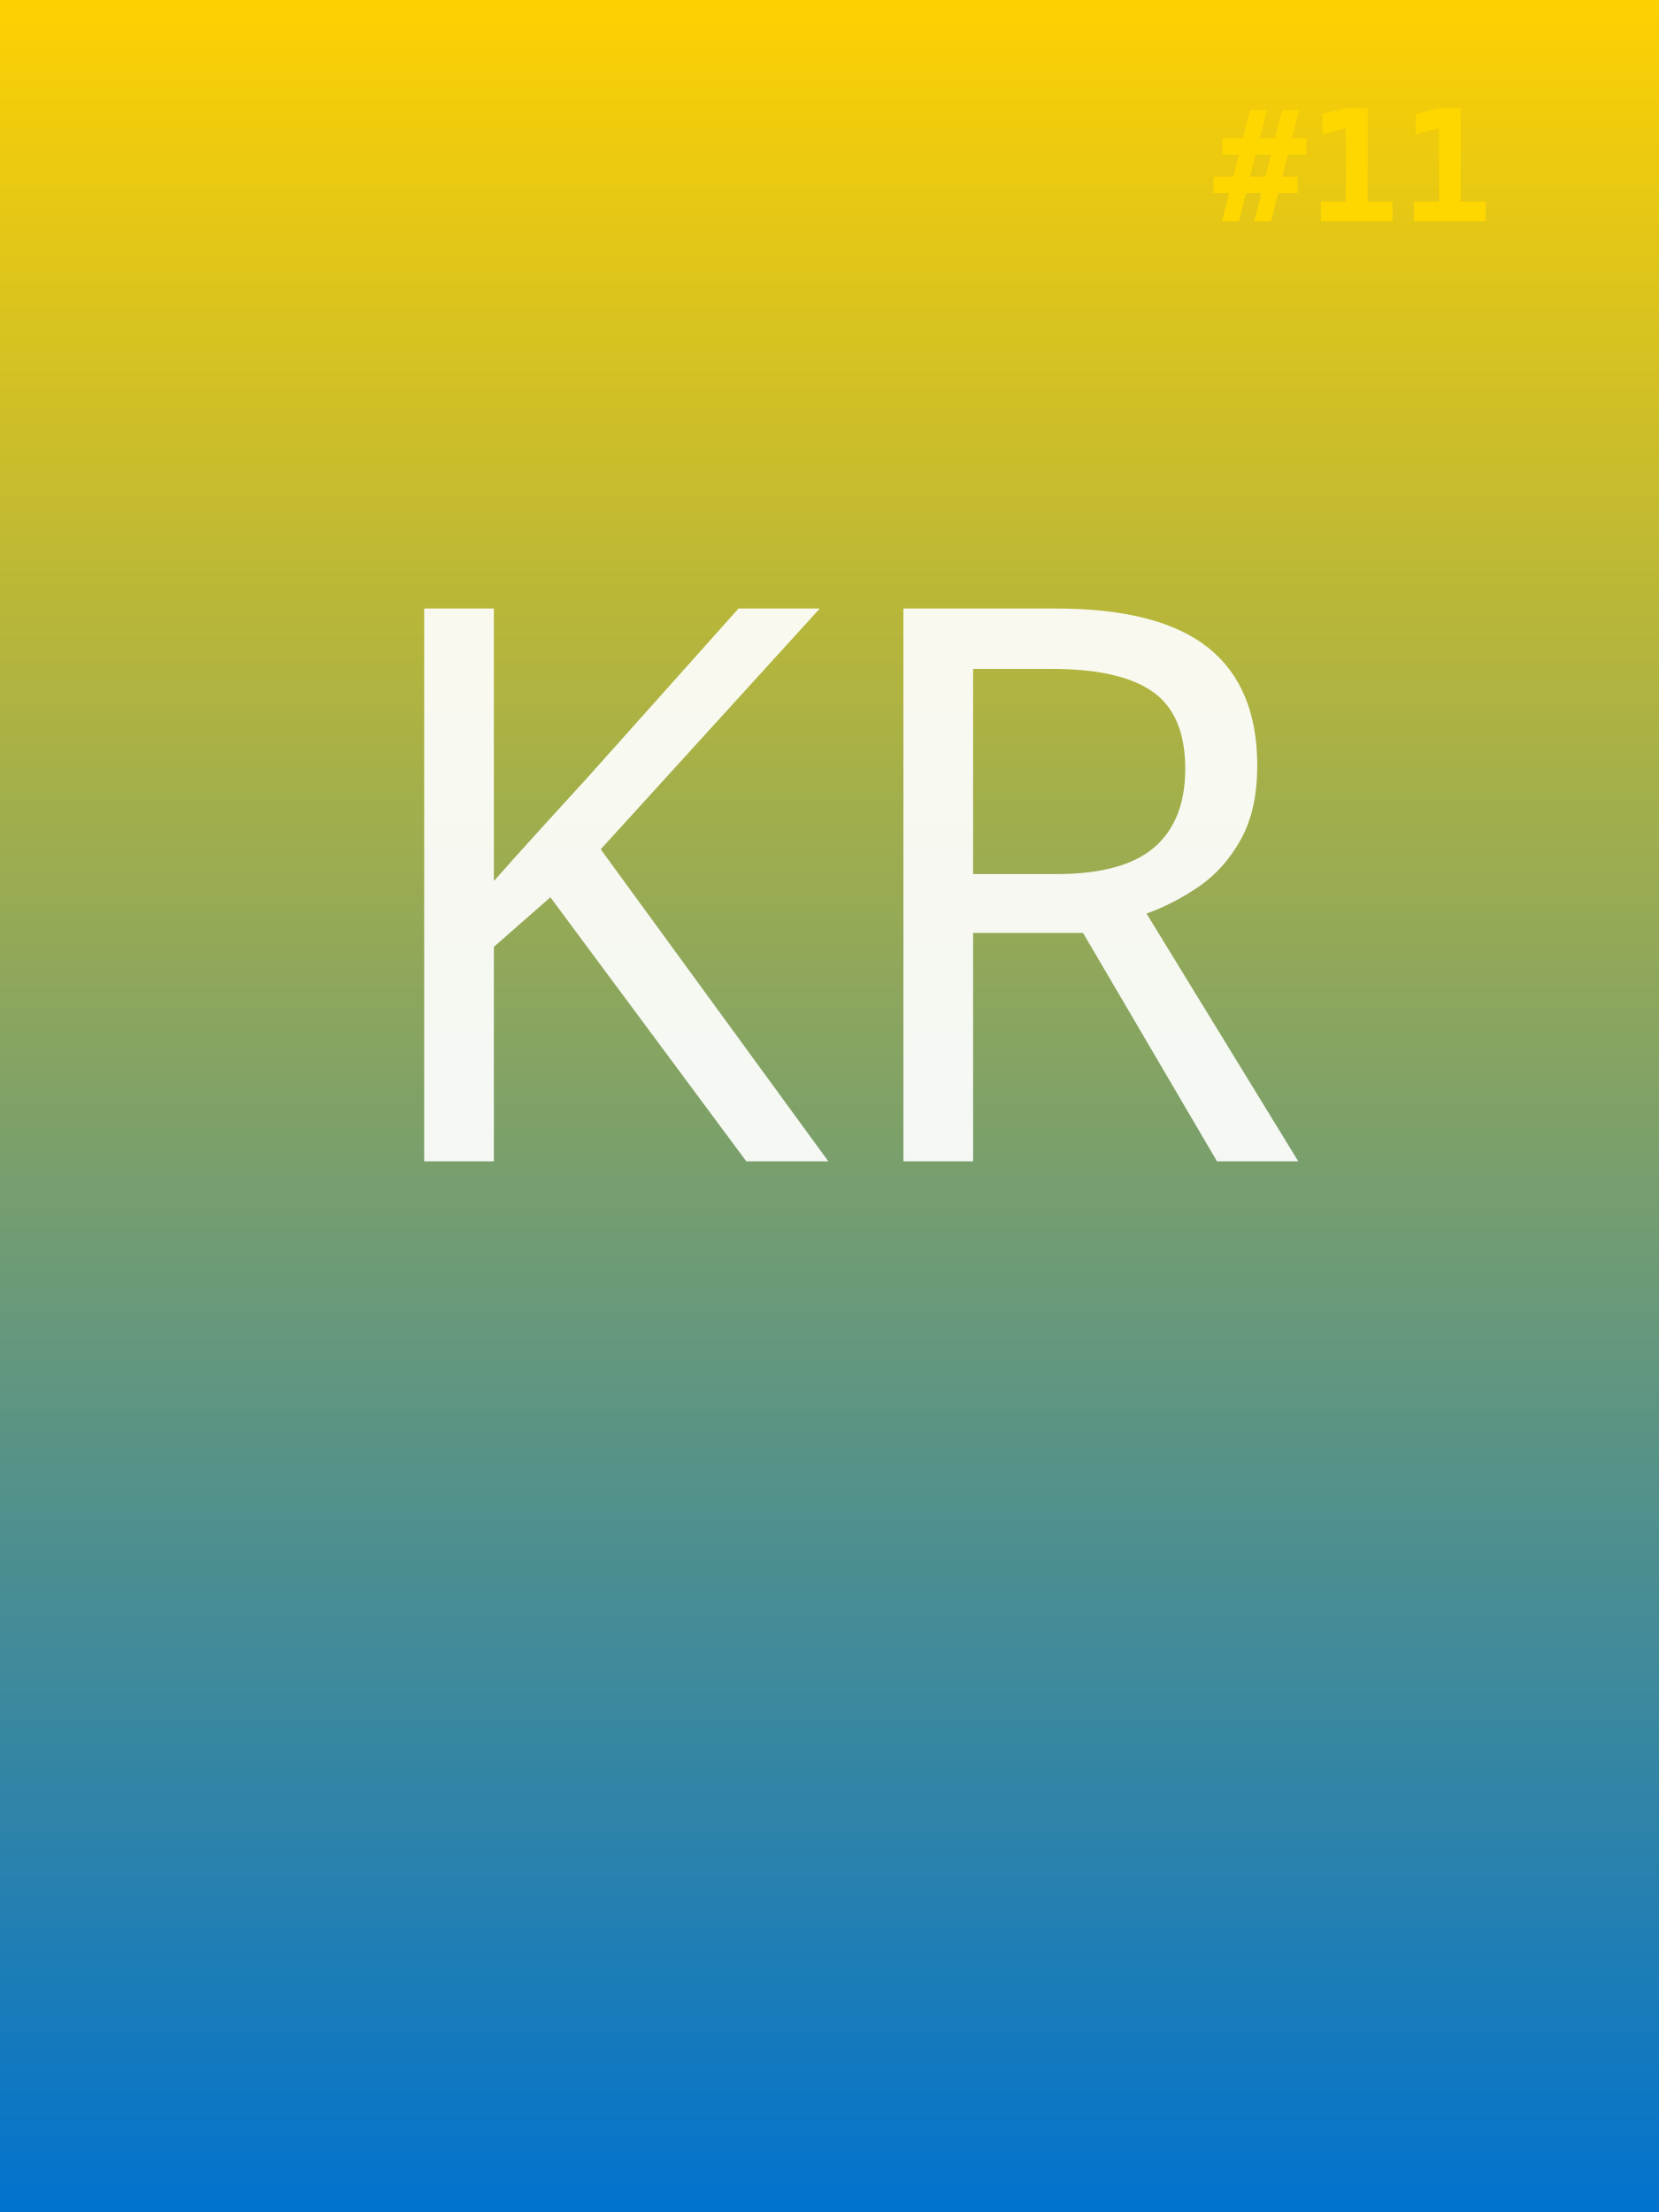
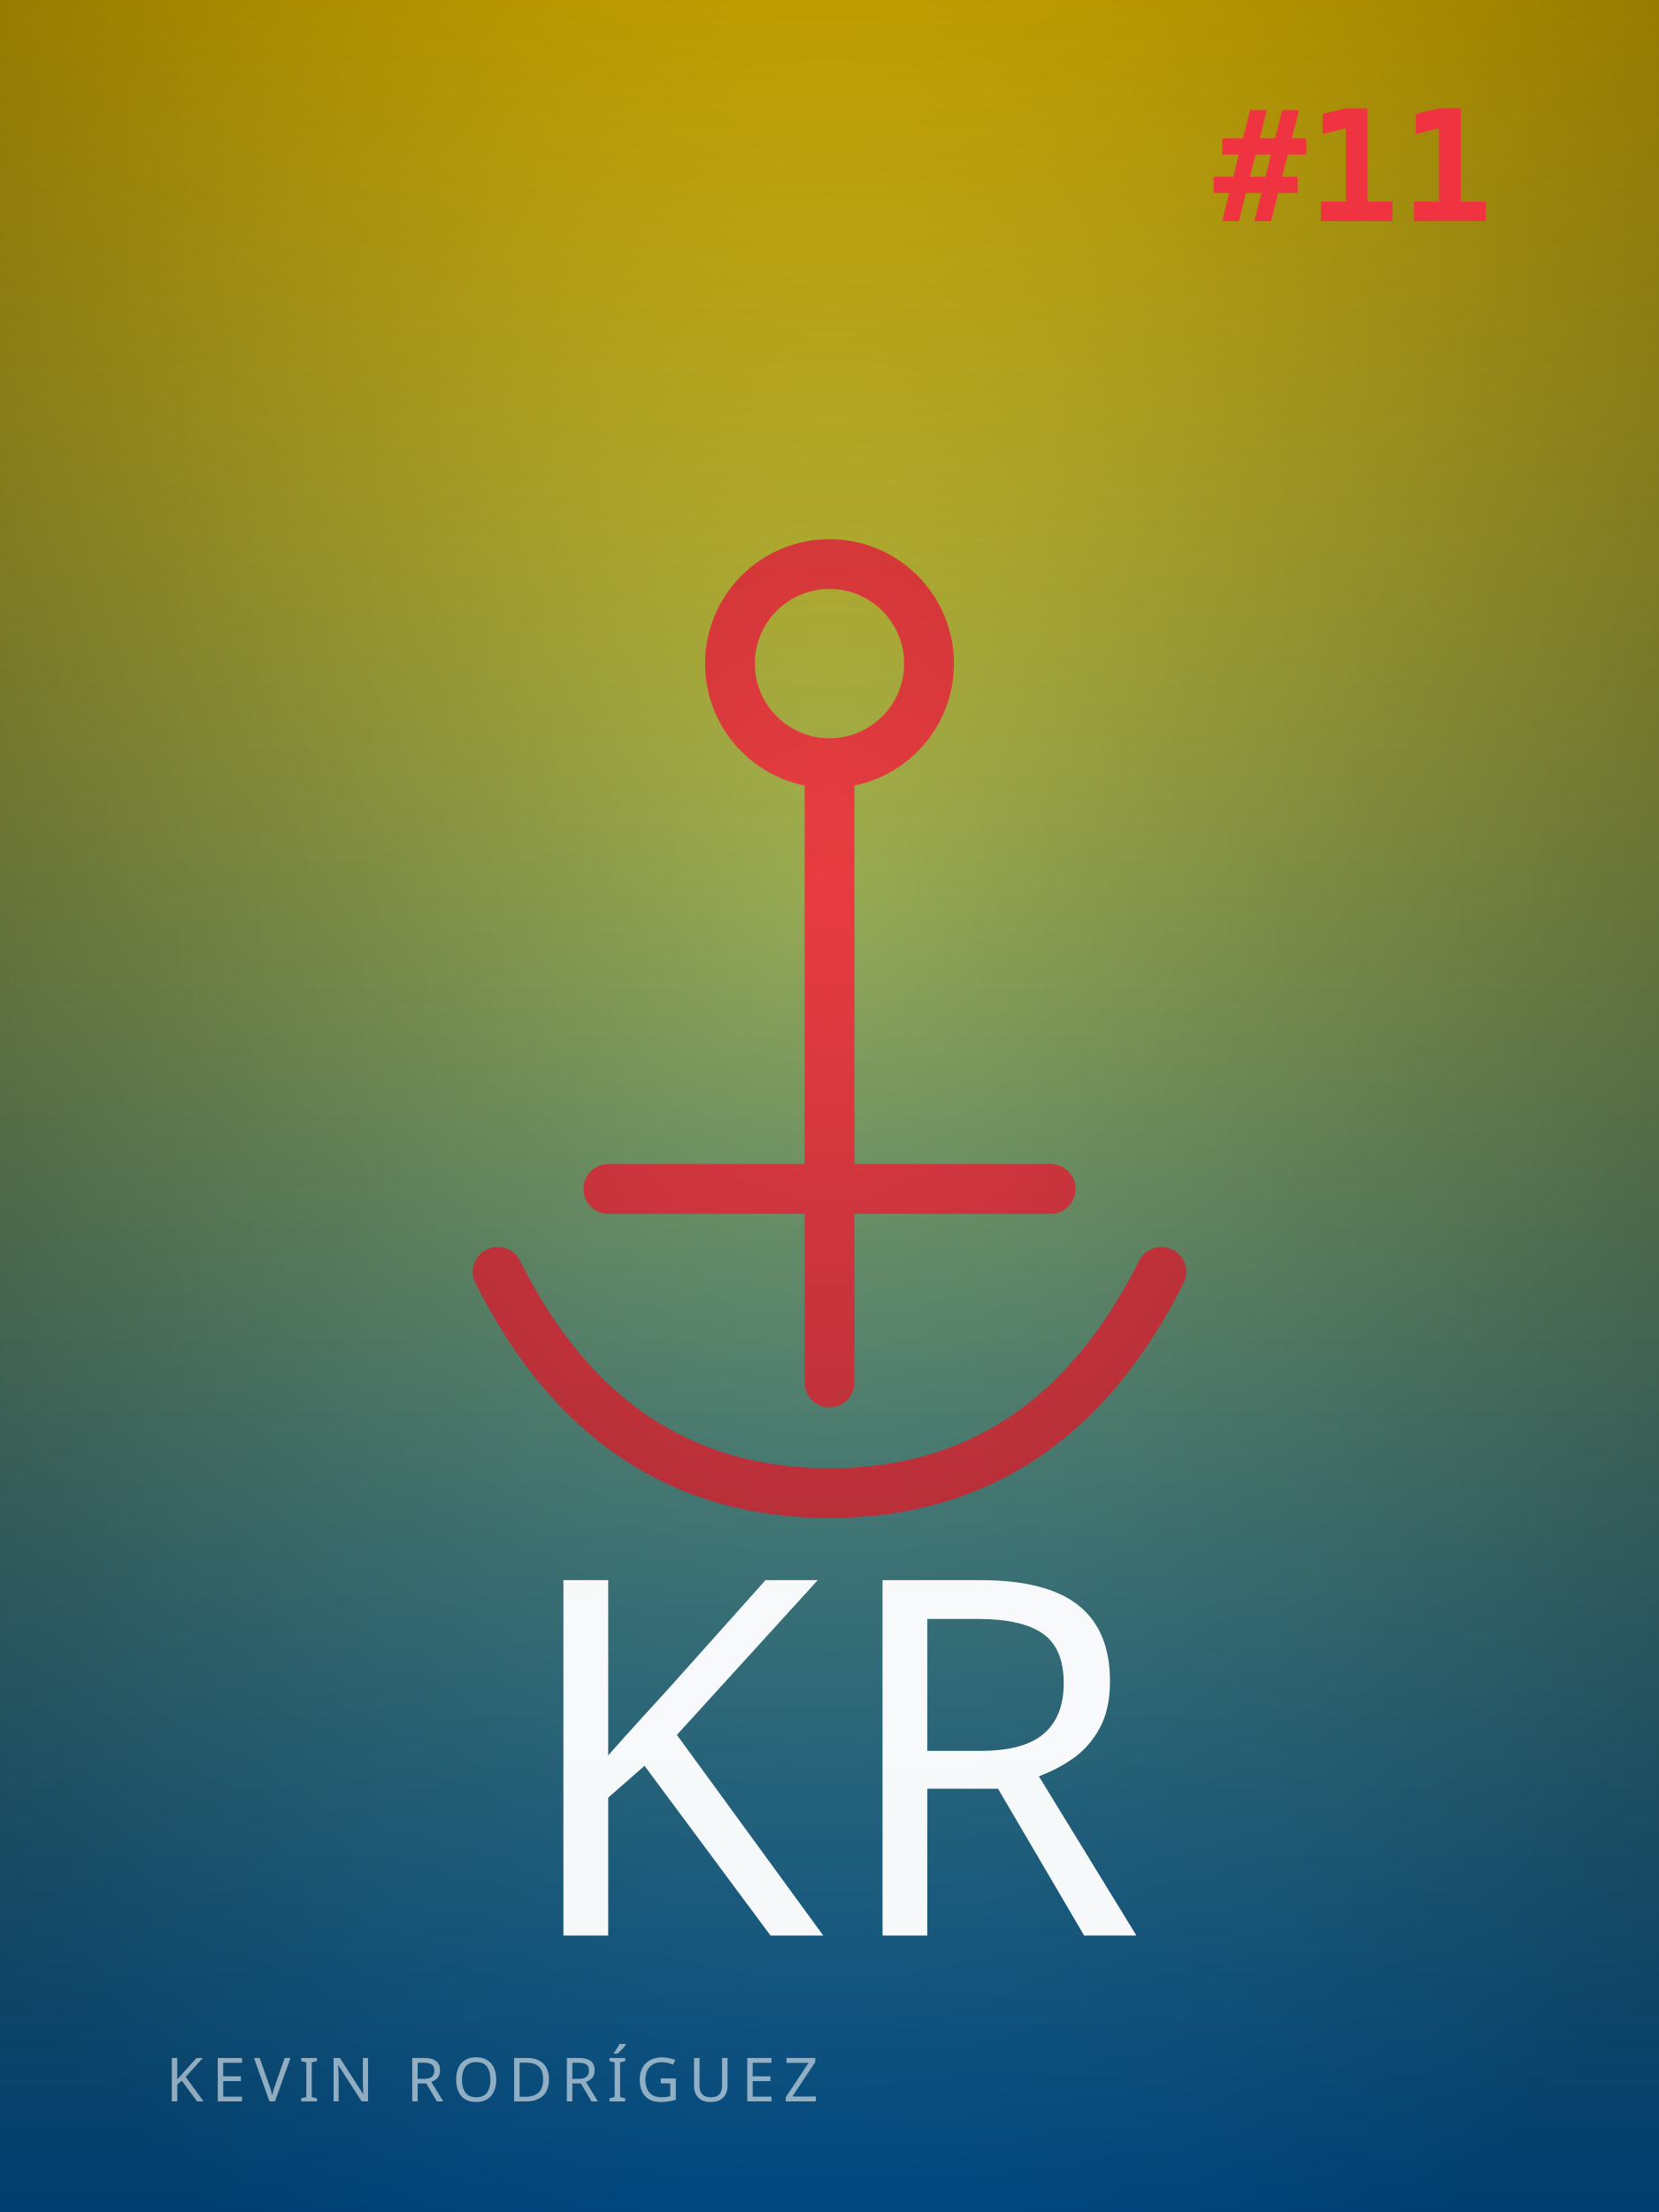
<svg xmlns="http://www.w3.org/2000/svg" viewBox="0 0 600 800" role="img" aria-labelledby="t">
  <defs>
-     <linearGradient id="g" x1="0" y1="0" x2="0" y2="1">
+     <linearGradient id="bg" x1="0" y1="0" x2="0" y2="1">
      <stop offset="0%" stop-color="#FFD100" />
      <stop offset="100%" stop-color="#0072CE" />
    </linearGradient>
+     <radialGradient id="vignette" cx="0.5" cy="0.4" r="0.7">
+       <stop offset="0%" stop-color="transparent" />
+       <stop offset="100%" stop-color="rgba(0,0,0,0.45)" />
+     </radialGradient>
  </defs>
-   <rect width="600" height="800" fill="url(#g)" />
-   <text x="300" y="420" text-anchor="middle" font-family="Anton, Impact, sans-serif" font-size="280" fill="#fff" opacity="0.92">KR</text>
-   <text x="540" y="80" text-anchor="end" font-family="JetBrains Mono, monospace" font-size="56" fill="#FFD700" font-weight="700">#11</text>
+   <rect width="600" height="800" fill="url(#bg)" />
+   <g stroke="#EF3340" stroke-width="18" fill="none" stroke-linecap="round" opacity="0.92">
+     <circle cx="300" cy="240" r="36" />
+     <line x1="300" y1="280" x2="300" y2="500" />
+     <line x1="220" y1="430" x2="380" y2="430" />
+     <path d="M180 460 Q220 540 300 540 Q380 540 420 460" />
+   </g>
+   <rect width="600" height="800" fill="url(#vignette)" />
+   <text x="300" y="700" text-anchor="middle" font-family="Anton, Impact, sans-serif" font-size="180" fill="#fff" opacity="0.96" letter-spacing="4">KR</text>
+   <text x="540" y="80" text-anchor="end" font-family="JetBrains Mono, monospace" font-size="56" fill="#EF3340" font-weight="700">#11</text>
+   <text x="60" y="760" font-family="Anton, Impact, sans-serif" font-size="22" fill="#fff" opacity="0.55" letter-spacing="3">KEVIN RODRÍGUEZ</text>
</svg>
